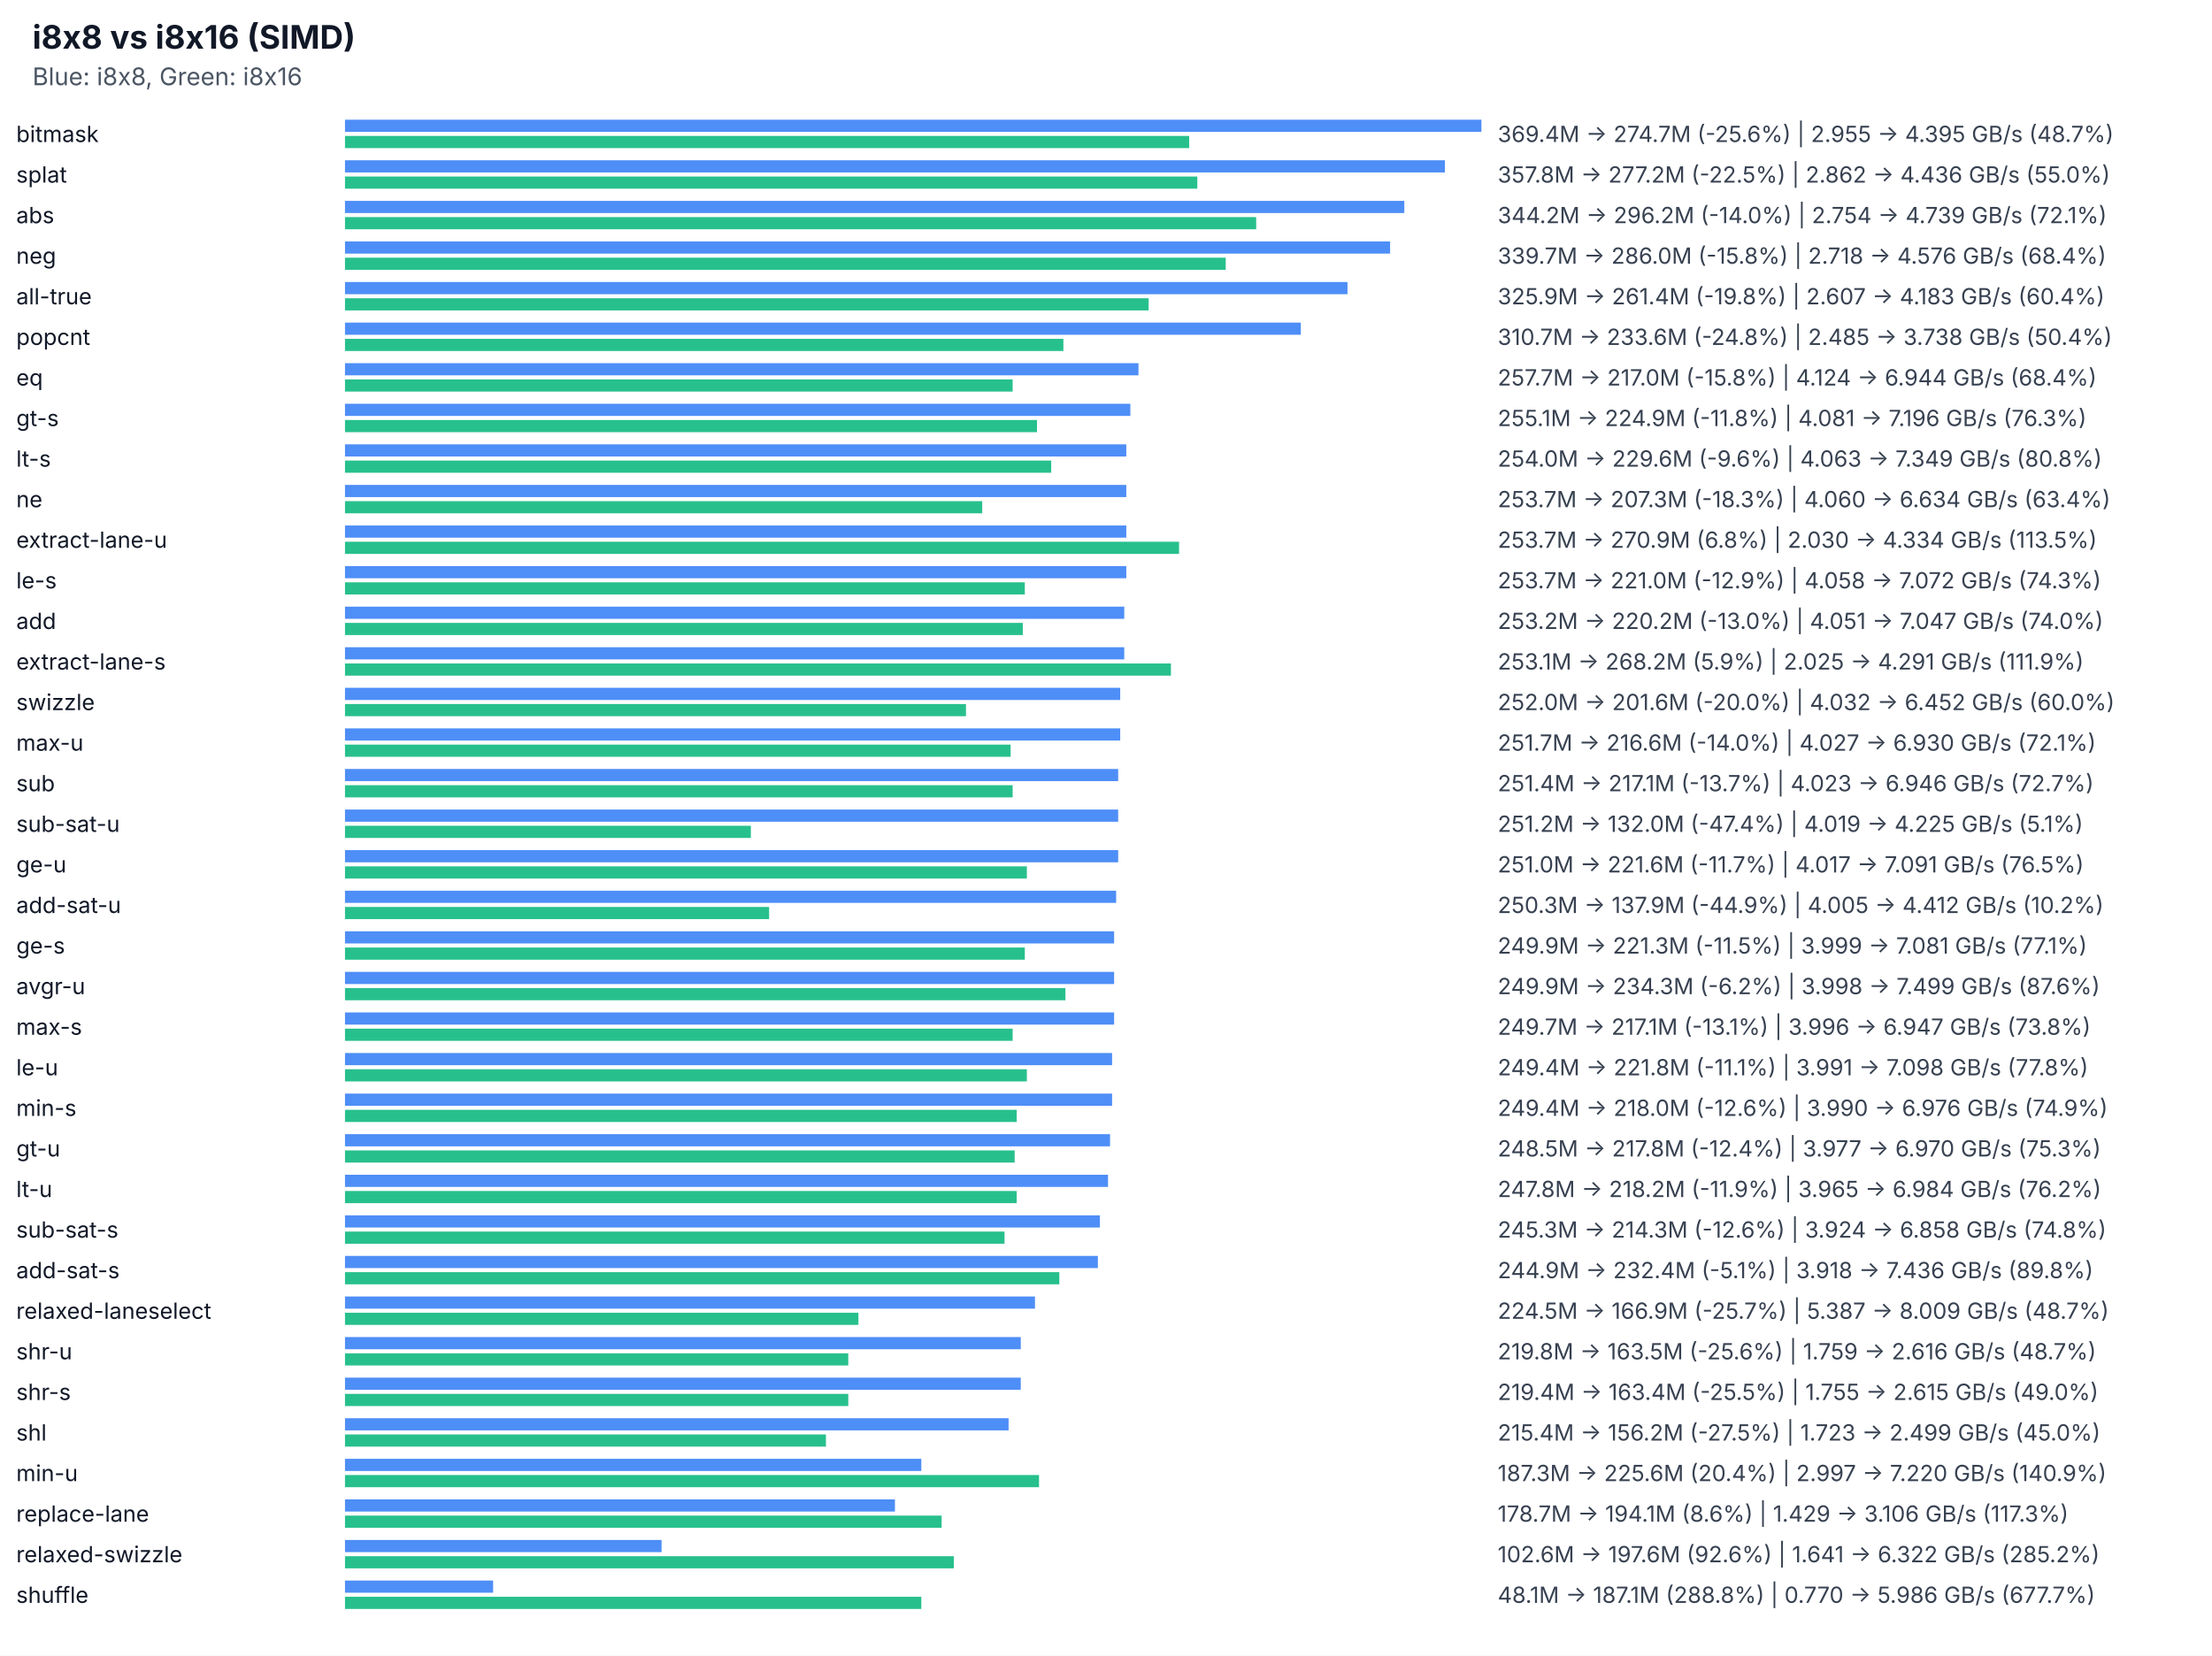
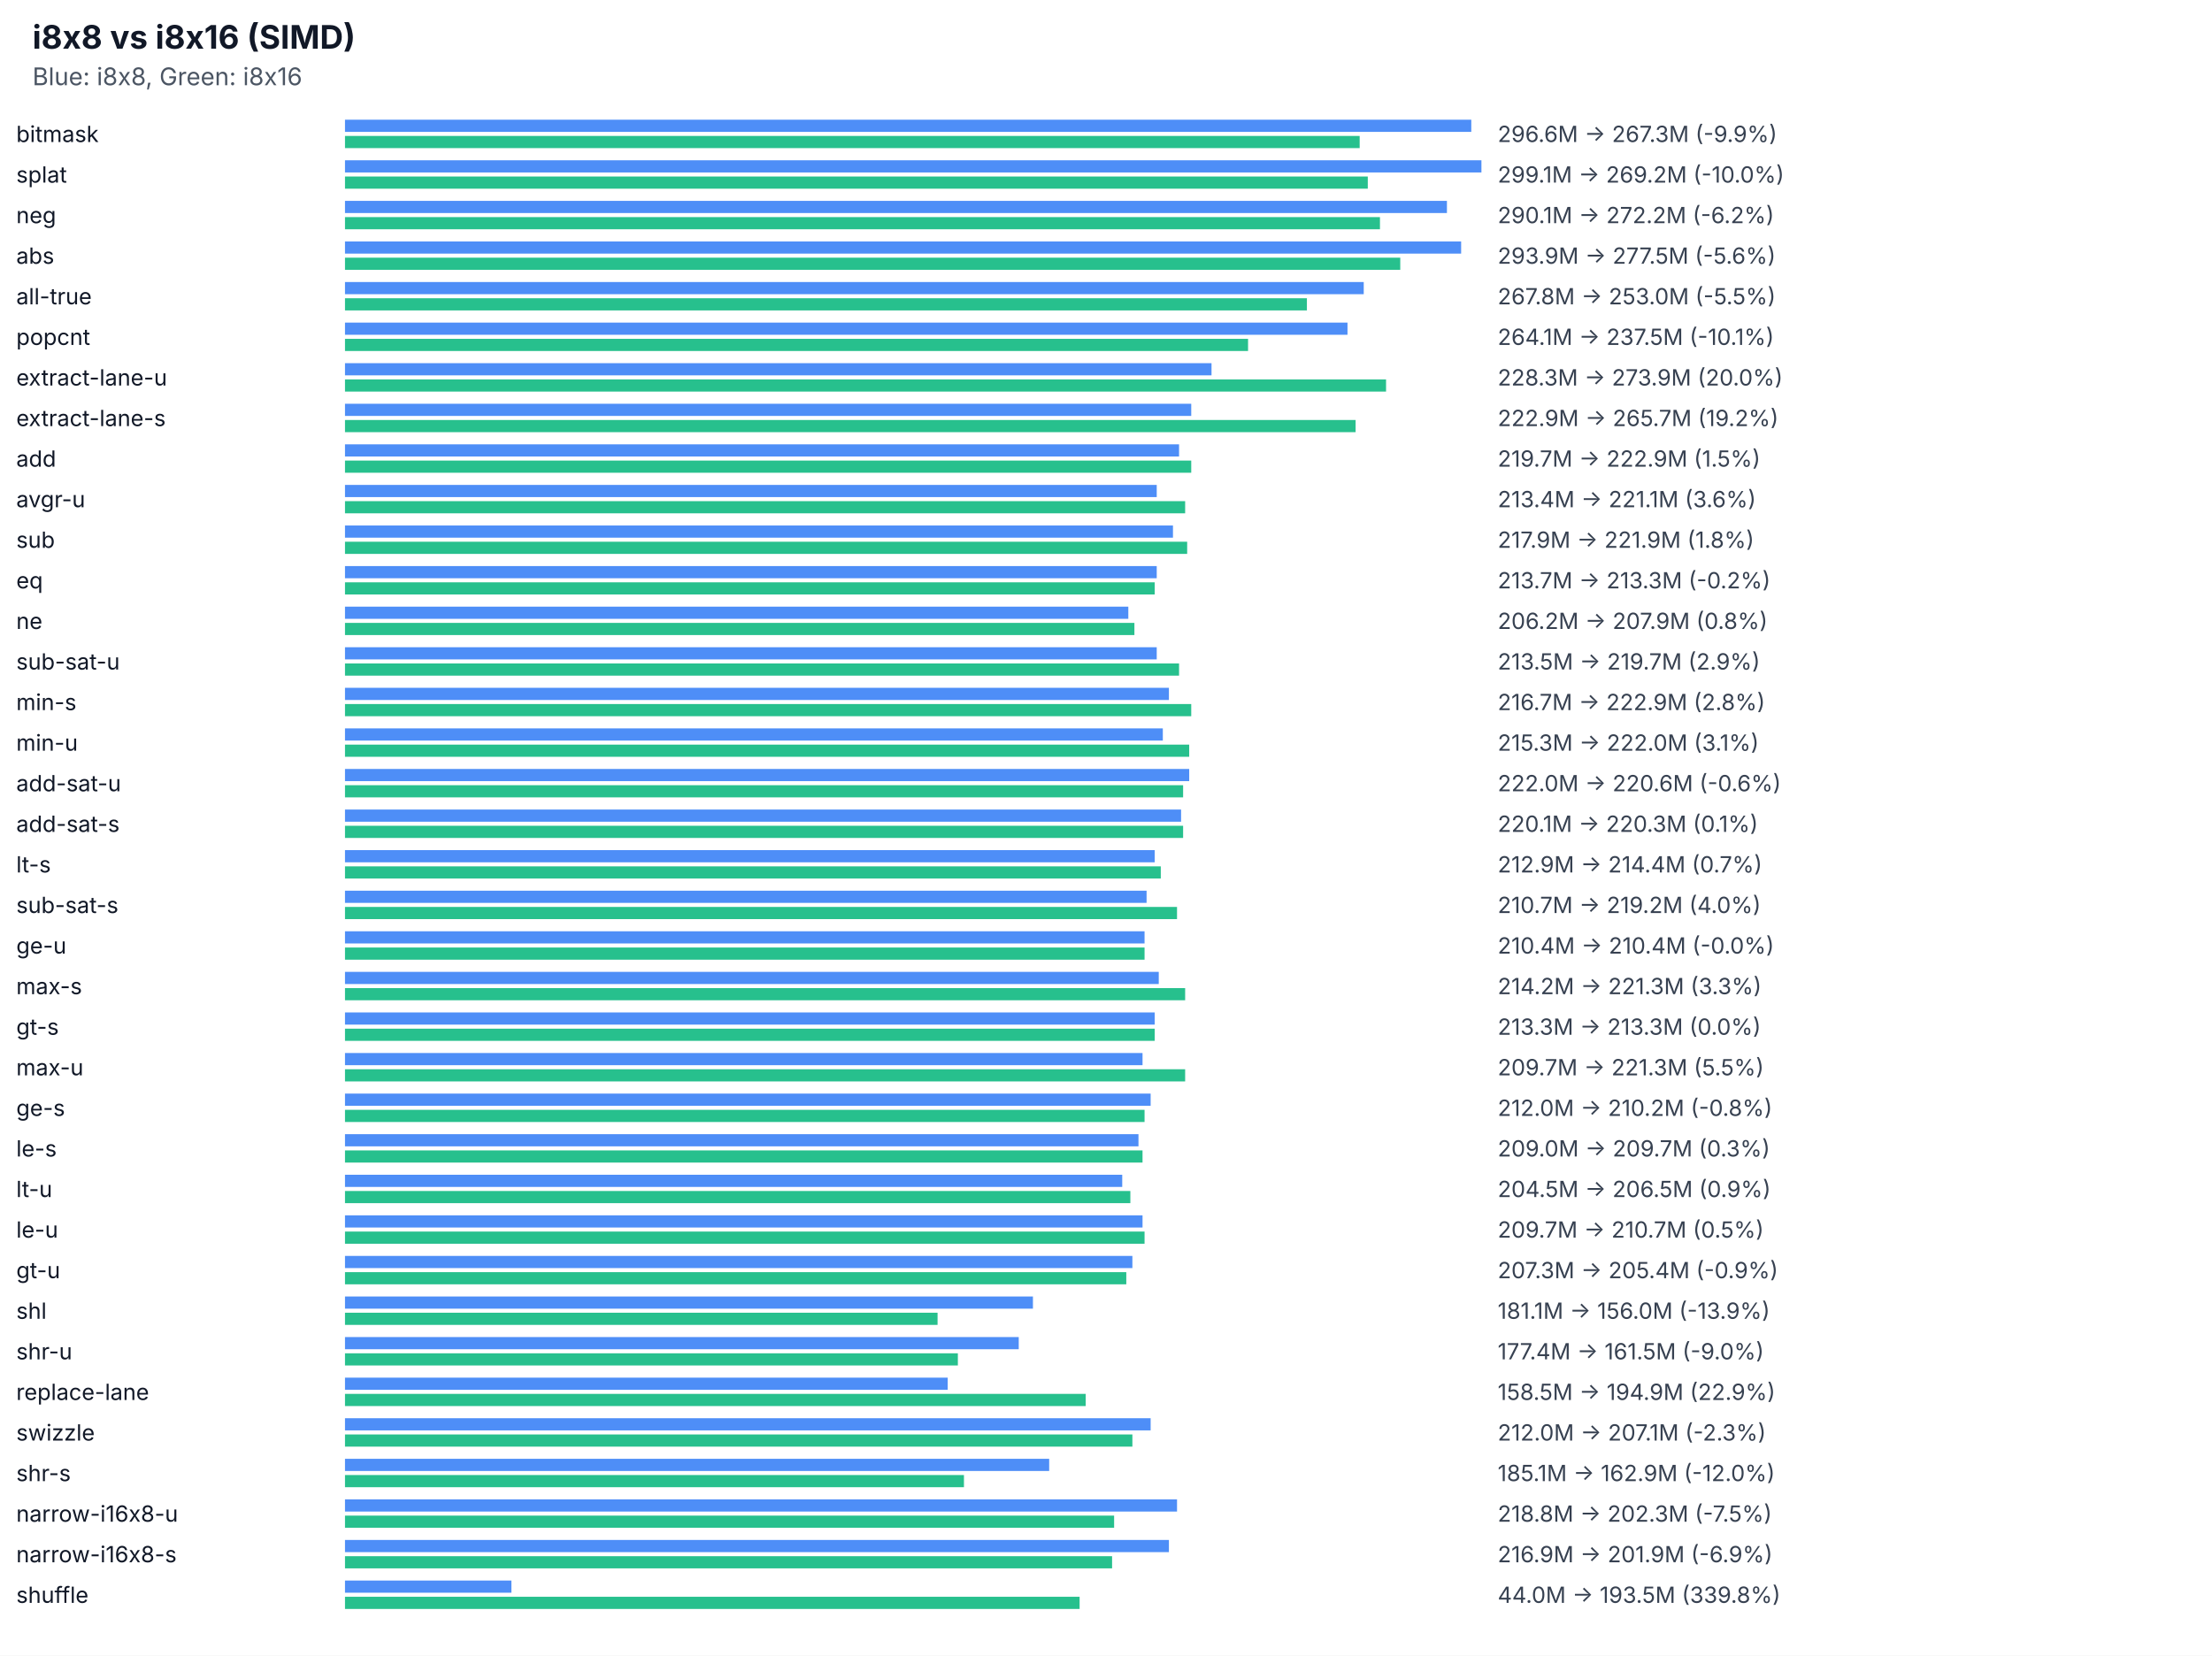
<svg xmlns="http://www.w3.org/2000/svg" width="1090" height="816" viewBox="0 0 1090 816">
  <rect x="0" y="0" width="1090" height="816" fill="#ffffff" />
  <text x="16" y="24" font-family="Inter, Arial, sans-serif" font-size="16" font-weight="700" fill="#111827">i8x8 vs i8x16 (SIMD)</text>
  <text x="16" y="42" font-family="Inter, Arial, sans-serif" font-size="12" fill="#4b5563">Blue: i8x8, Green: i8x16</text>
  <text x="8" y="70" font-family="Inter, Arial, sans-serif" font-size="11" fill="#111827">bitmask</text>
-   <rect x="170" y="59" width="560" height="6" fill="#3b82f6" opacity="0.9" />
-   <rect x="170" y="67" width="416" height="6" fill="#10b981" opacity="0.9" />
-   <text x="738" y="70" font-family="Inter, Arial, sans-serif" font-size="11" fill="#374151">369.4M -&gt; 274.7M (-25.6%) | 2.955 -&gt; 4.395 GB/s (48.7%)</text>
+   <rect x="170" y="59" width="555" height="6" fill="#3b82f6" opacity="0.9" />
+   <rect x="170" y="67" width="500" height="6" fill="#10b981" opacity="0.9" />
+   <text x="738" y="70" font-family="Inter, Arial, sans-serif" font-size="11" fill="#374151">296.6M -&gt; 267.3M (-9.9%)</text>
  <text x="8" y="90" font-family="Inter, Arial, sans-serif" font-size="11" fill="#111827">splat</text>
-   <rect x="170" y="79" width="542" height="6" fill="#3b82f6" opacity="0.9" />
-   <rect x="170" y="87" width="420" height="6" fill="#10b981" opacity="0.9" />
-   <text x="738" y="90" font-family="Inter, Arial, sans-serif" font-size="11" fill="#374151">357.8M -&gt; 277.2M (-22.5%) | 2.862 -&gt; 4.436 GB/s (55.0%)</text>
-   <text x="8" y="110" font-family="Inter, Arial, sans-serif" font-size="11" fill="#111827">abs</text>
-   <rect x="170" y="99" width="522" height="6" fill="#3b82f6" opacity="0.9" />
-   <rect x="170" y="107" width="449" height="6" fill="#10b981" opacity="0.9" />
-   <text x="738" y="110" font-family="Inter, Arial, sans-serif" font-size="11" fill="#374151">344.2M -&gt; 296.2M (-14.0%) | 2.754 -&gt; 4.739 GB/s (72.1%)</text>
-   <text x="8" y="130" font-family="Inter, Arial, sans-serif" font-size="11" fill="#111827">neg</text>
-   <rect x="170" y="119" width="515" height="6" fill="#3b82f6" opacity="0.9" />
-   <rect x="170" y="127" width="434" height="6" fill="#10b981" opacity="0.9" />
-   <text x="738" y="130" font-family="Inter, Arial, sans-serif" font-size="11" fill="#374151">339.7M -&gt; 286.0M (-15.8%) | 2.718 -&gt; 4.576 GB/s (68.4%)</text>
+   <rect x="170" y="79" width="560" height="6" fill="#3b82f6" opacity="0.9" />
+   <rect x="170" y="87" width="504" height="6" fill="#10b981" opacity="0.9" />
+   <text x="738" y="90" font-family="Inter, Arial, sans-serif" font-size="11" fill="#374151">299.1M -&gt; 269.2M (-10.0%)</text>
+   <text x="8" y="110" font-family="Inter, Arial, sans-serif" font-size="11" fill="#111827">neg</text>
+   <rect x="170" y="99" width="543" height="6" fill="#3b82f6" opacity="0.9" />
+   <rect x="170" y="107" width="510" height="6" fill="#10b981" opacity="0.9" />
+   <text x="738" y="110" font-family="Inter, Arial, sans-serif" font-size="11" fill="#374151">290.1M -&gt; 272.2M (-6.2%)</text>
+   <text x="8" y="130" font-family="Inter, Arial, sans-serif" font-size="11" fill="#111827">abs</text>
+   <rect x="170" y="119" width="550" height="6" fill="#3b82f6" opacity="0.9" />
+   <rect x="170" y="127" width="520" height="6" fill="#10b981" opacity="0.9" />
+   <text x="738" y="130" font-family="Inter, Arial, sans-serif" font-size="11" fill="#374151">293.9M -&gt; 277.5M (-5.6%)</text>
  <text x="8" y="150" font-family="Inter, Arial, sans-serif" font-size="11" fill="#111827">all-true</text>
-   <rect x="170" y="139" width="494" height="6" fill="#3b82f6" opacity="0.9" />
-   <rect x="170" y="147" width="396" height="6" fill="#10b981" opacity="0.9" />
-   <text x="738" y="150" font-family="Inter, Arial, sans-serif" font-size="11" fill="#374151">325.9M -&gt; 261.4M (-19.8%) | 2.607 -&gt; 4.183 GB/s (60.4%)</text>
+   <rect x="170" y="139" width="502" height="6" fill="#3b82f6" opacity="0.9" />
+   <rect x="170" y="147" width="474" height="6" fill="#10b981" opacity="0.9" />
+   <text x="738" y="150" font-family="Inter, Arial, sans-serif" font-size="11" fill="#374151">267.8M -&gt; 253.0M (-5.5%)</text>
  <text x="8" y="170" font-family="Inter, Arial, sans-serif" font-size="11" fill="#111827">popcnt</text>
-   <rect x="170" y="159" width="471" height="6" fill="#3b82f6" opacity="0.9" />
-   <rect x="170" y="167" width="354" height="6" fill="#10b981" opacity="0.9" />
-   <text x="738" y="170" font-family="Inter, Arial, sans-serif" font-size="11" fill="#374151">310.7M -&gt; 233.6M (-24.8%) | 2.485 -&gt; 3.738 GB/s (50.4%)</text>
-   <text x="8" y="190" font-family="Inter, Arial, sans-serif" font-size="11" fill="#111827">eq</text>
-   <rect x="170" y="179" width="391" height="6" fill="#3b82f6" opacity="0.9" />
-   <rect x="170" y="187" width="329" height="6" fill="#10b981" opacity="0.9" />
-   <text x="738" y="190" font-family="Inter, Arial, sans-serif" font-size="11" fill="#374151">257.7M -&gt; 217.0M (-15.8%) | 4.124 -&gt; 6.944 GB/s (68.4%)</text>
-   <text x="8" y="210" font-family="Inter, Arial, sans-serif" font-size="11" fill="#111827">gt-s</text>
-   <rect x="170" y="199" width="387" height="6" fill="#3b82f6" opacity="0.9" />
-   <rect x="170" y="207" width="341" height="6" fill="#10b981" opacity="0.9" />
-   <text x="738" y="210" font-family="Inter, Arial, sans-serif" font-size="11" fill="#374151">255.1M -&gt; 224.9M (-11.8%) | 4.081 -&gt; 7.196 GB/s (76.3%)</text>
-   <text x="8" y="230" font-family="Inter, Arial, sans-serif" font-size="11" fill="#111827">lt-s</text>
-   <rect x="170" y="219" width="385" height="6" fill="#3b82f6" opacity="0.9" />
-   <rect x="170" y="227" width="348" height="6" fill="#10b981" opacity="0.9" />
-   <text x="738" y="230" font-family="Inter, Arial, sans-serif" font-size="11" fill="#374151">254.0M -&gt; 229.6M (-9.6%) | 4.063 -&gt; 7.349 GB/s (80.8%)</text>
-   <text x="8" y="250" font-family="Inter, Arial, sans-serif" font-size="11" fill="#111827">ne</text>
-   <rect x="170" y="239" width="385" height="6" fill="#3b82f6" opacity="0.9" />
-   <rect x="170" y="247" width="314" height="6" fill="#10b981" opacity="0.9" />
-   <text x="738" y="250" font-family="Inter, Arial, sans-serif" font-size="11" fill="#374151">253.7M -&gt; 207.3M (-18.3%) | 4.060 -&gt; 6.634 GB/s (63.4%)</text>
-   <text x="8" y="270" font-family="Inter, Arial, sans-serif" font-size="11" fill="#111827">extract-lane-u</text>
-   <rect x="170" y="259" width="385" height="6" fill="#3b82f6" opacity="0.9" />
-   <rect x="170" y="267" width="411" height="6" fill="#10b981" opacity="0.9" />
-   <text x="738" y="270" font-family="Inter, Arial, sans-serif" font-size="11" fill="#374151">253.7M -&gt; 270.9M (6.8%) | 2.030 -&gt; 4.334 GB/s (113.5%)</text>
-   <text x="8" y="290" font-family="Inter, Arial, sans-serif" font-size="11" fill="#111827">le-s</text>
-   <rect x="170" y="279" width="385" height="6" fill="#3b82f6" opacity="0.9" />
-   <rect x="170" y="287" width="335" height="6" fill="#10b981" opacity="0.9" />
-   <text x="738" y="290" font-family="Inter, Arial, sans-serif" font-size="11" fill="#374151">253.7M -&gt; 221.0M (-12.9%) | 4.058 -&gt; 7.072 GB/s (74.3%)</text>
-   <text x="8" y="310" font-family="Inter, Arial, sans-serif" font-size="11" fill="#111827">add</text>
-   <rect x="170" y="299" width="384" height="6" fill="#3b82f6" opacity="0.9" />
-   <rect x="170" y="307" width="334" height="6" fill="#10b981" opacity="0.9" />
-   <text x="738" y="310" font-family="Inter, Arial, sans-serif" font-size="11" fill="#374151">253.2M -&gt; 220.2M (-13.0%) | 4.051 -&gt; 7.047 GB/s (74.0%)</text>
-   <text x="8" y="330" font-family="Inter, Arial, sans-serif" font-size="11" fill="#111827">extract-lane-s</text>
-   <rect x="170" y="319" width="384" height="6" fill="#3b82f6" opacity="0.9" />
-   <rect x="170" y="327" width="407" height="6" fill="#10b981" opacity="0.9" />
-   <text x="738" y="330" font-family="Inter, Arial, sans-serif" font-size="11" fill="#374151">253.1M -&gt; 268.2M (5.9%) | 2.025 -&gt; 4.291 GB/s (111.9%)</text>
-   <text x="8" y="350" font-family="Inter, Arial, sans-serif" font-size="11" fill="#111827">swizzle</text>
-   <rect x="170" y="339" width="382" height="6" fill="#3b82f6" opacity="0.9" />
-   <rect x="170" y="347" width="306" height="6" fill="#10b981" opacity="0.9" />
-   <text x="738" y="350" font-family="Inter, Arial, sans-serif" font-size="11" fill="#374151">252.0M -&gt; 201.6M (-20.0%) | 4.032 -&gt; 6.452 GB/s (60.0%)</text>
-   <text x="8" y="370" font-family="Inter, Arial, sans-serif" font-size="11" fill="#111827">max-u</text>
-   <rect x="170" y="359" width="382" height="6" fill="#3b82f6" opacity="0.9" />
-   <rect x="170" y="367" width="328" height="6" fill="#10b981" opacity="0.9" />
-   <text x="738" y="370" font-family="Inter, Arial, sans-serif" font-size="11" fill="#374151">251.7M -&gt; 216.6M (-14.0%) | 4.027 -&gt; 6.930 GB/s (72.1%)</text>
-   <text x="8" y="390" font-family="Inter, Arial, sans-serif" font-size="11" fill="#111827">sub</text>
-   <rect x="170" y="379" width="381" height="6" fill="#3b82f6" opacity="0.9" />
-   <rect x="170" y="387" width="329" height="6" fill="#10b981" opacity="0.9" />
-   <text x="738" y="390" font-family="Inter, Arial, sans-serif" font-size="11" fill="#374151">251.4M -&gt; 217.1M (-13.7%) | 4.023 -&gt; 6.946 GB/s (72.7%)</text>
-   <text x="8" y="410" font-family="Inter, Arial, sans-serif" font-size="11" fill="#111827">sub-sat-u</text>
-   <rect x="170" y="399" width="381" height="6" fill="#3b82f6" opacity="0.9" />
-   <rect x="170" y="407" width="200" height="6" fill="#10b981" opacity="0.9" />
-   <text x="738" y="410" font-family="Inter, Arial, sans-serif" font-size="11" fill="#374151">251.2M -&gt; 132.0M (-47.4%) | 4.019 -&gt; 4.225 GB/s (5.1%)</text>
-   <text x="8" y="430" font-family="Inter, Arial, sans-serif" font-size="11" fill="#111827">ge-u</text>
-   <rect x="170" y="419" width="381" height="6" fill="#3b82f6" opacity="0.9" />
-   <rect x="170" y="427" width="336" height="6" fill="#10b981" opacity="0.9" />
-   <text x="738" y="430" font-family="Inter, Arial, sans-serif" font-size="11" fill="#374151">251.0M -&gt; 221.6M (-11.7%) | 4.017 -&gt; 7.091 GB/s (76.5%)</text>
-   <text x="8" y="450" font-family="Inter, Arial, sans-serif" font-size="11" fill="#111827">add-sat-u</text>
-   <rect x="170" y="439" width="380" height="6" fill="#3b82f6" opacity="0.9" />
-   <rect x="170" y="447" width="209" height="6" fill="#10b981" opacity="0.9" />
-   <text x="738" y="450" font-family="Inter, Arial, sans-serif" font-size="11" fill="#374151">250.3M -&gt; 137.9M (-44.9%) | 4.005 -&gt; 4.412 GB/s (10.2%)</text>
-   <text x="8" y="470" font-family="Inter, Arial, sans-serif" font-size="11" fill="#111827">ge-s</text>
-   <rect x="170" y="459" width="379" height="6" fill="#3b82f6" opacity="0.9" />
-   <rect x="170" y="467" width="335" height="6" fill="#10b981" opacity="0.9" />
-   <text x="738" y="470" font-family="Inter, Arial, sans-serif" font-size="11" fill="#374151">249.9M -&gt; 221.3M (-11.5%) | 3.999 -&gt; 7.081 GB/s (77.1%)</text>
-   <text x="8" y="490" font-family="Inter, Arial, sans-serif" font-size="11" fill="#111827">avgr-u</text>
-   <rect x="170" y="479" width="379" height="6" fill="#3b82f6" opacity="0.9" />
-   <rect x="170" y="487" width="355" height="6" fill="#10b981" opacity="0.9" />
-   <text x="738" y="490" font-family="Inter, Arial, sans-serif" font-size="11" fill="#374151">249.9M -&gt; 234.3M (-6.2%) | 3.998 -&gt; 7.499 GB/s (87.6%)</text>
-   <text x="8" y="510" font-family="Inter, Arial, sans-serif" font-size="11" fill="#111827">max-s</text>
-   <rect x="170" y="499" width="379" height="6" fill="#3b82f6" opacity="0.9" />
-   <rect x="170" y="507" width="329" height="6" fill="#10b981" opacity="0.9" />
-   <text x="738" y="510" font-family="Inter, Arial, sans-serif" font-size="11" fill="#374151">249.7M -&gt; 217.1M (-13.1%) | 3.996 -&gt; 6.947 GB/s (73.8%)</text>
-   <text x="8" y="530" font-family="Inter, Arial, sans-serif" font-size="11" fill="#111827">le-u</text>
-   <rect x="170" y="519" width="378" height="6" fill="#3b82f6" opacity="0.9" />
-   <rect x="170" y="527" width="336" height="6" fill="#10b981" opacity="0.9" />
-   <text x="738" y="530" font-family="Inter, Arial, sans-serif" font-size="11" fill="#374151">249.4M -&gt; 221.8M (-11.1%) | 3.991 -&gt; 7.098 GB/s (77.8%)</text>
-   <text x="8" y="550" font-family="Inter, Arial, sans-serif" font-size="11" fill="#111827">min-s</text>
-   <rect x="170" y="539" width="378" height="6" fill="#3b82f6" opacity="0.9" />
-   <rect x="170" y="547" width="331" height="6" fill="#10b981" opacity="0.9" />
-   <text x="738" y="550" font-family="Inter, Arial, sans-serif" font-size="11" fill="#374151">249.4M -&gt; 218.0M (-12.6%) | 3.990 -&gt; 6.976 GB/s (74.9%)</text>
-   <text x="8" y="570" font-family="Inter, Arial, sans-serif" font-size="11" fill="#111827">gt-u</text>
-   <rect x="170" y="559" width="377" height="6" fill="#3b82f6" opacity="0.9" />
-   <rect x="170" y="567" width="330" height="6" fill="#10b981" opacity="0.9" />
-   <text x="738" y="570" font-family="Inter, Arial, sans-serif" font-size="11" fill="#374151">248.5M -&gt; 217.8M (-12.4%) | 3.977 -&gt; 6.970 GB/s (75.3%)</text>
+   <rect x="170" y="159" width="494" height="6" fill="#3b82f6" opacity="0.9" />
+   <rect x="170" y="167" width="445" height="6" fill="#10b981" opacity="0.9" />
+   <text x="738" y="170" font-family="Inter, Arial, sans-serif" font-size="11" fill="#374151">264.1M -&gt; 237.5M (-10.1%)</text>
+   <text x="8" y="190" font-family="Inter, Arial, sans-serif" font-size="11" fill="#111827">extract-lane-u</text>
+   <rect x="170" y="179" width="427" height="6" fill="#3b82f6" opacity="0.9" />
+   <rect x="170" y="187" width="513" height="6" fill="#10b981" opacity="0.9" />
+   <text x="738" y="190" font-family="Inter, Arial, sans-serif" font-size="11" fill="#374151">228.3M -&gt; 273.9M (20.0%)</text>
+   <text x="8" y="210" font-family="Inter, Arial, sans-serif" font-size="11" fill="#111827">extract-lane-s</text>
+   <rect x="170" y="199" width="417" height="6" fill="#3b82f6" opacity="0.9" />
+   <rect x="170" y="207" width="498" height="6" fill="#10b981" opacity="0.9" />
+   <text x="738" y="210" font-family="Inter, Arial, sans-serif" font-size="11" fill="#374151">222.9M -&gt; 265.7M (19.2%)</text>
+   <text x="8" y="230" font-family="Inter, Arial, sans-serif" font-size="11" fill="#111827">add</text>
+   <rect x="170" y="219" width="411" height="6" fill="#3b82f6" opacity="0.9" />
+   <rect x="170" y="227" width="417" height="6" fill="#10b981" opacity="0.9" />
+   <text x="738" y="230" font-family="Inter, Arial, sans-serif" font-size="11" fill="#374151">219.7M -&gt; 222.9M (1.5%)</text>
+   <text x="8" y="250" font-family="Inter, Arial, sans-serif" font-size="11" fill="#111827">avgr-u</text>
+   <rect x="170" y="239" width="400" height="6" fill="#3b82f6" opacity="0.9" />
+   <rect x="170" y="247" width="414" height="6" fill="#10b981" opacity="0.9" />
+   <text x="738" y="250" font-family="Inter, Arial, sans-serif" font-size="11" fill="#374151">213.4M -&gt; 221.1M (3.6%)</text>
+   <text x="8" y="270" font-family="Inter, Arial, sans-serif" font-size="11" fill="#111827">sub</text>
+   <rect x="170" y="259" width="408" height="6" fill="#3b82f6" opacity="0.9" />
+   <rect x="170" y="267" width="415" height="6" fill="#10b981" opacity="0.9" />
+   <text x="738" y="270" font-family="Inter, Arial, sans-serif" font-size="11" fill="#374151">217.9M -&gt; 221.9M (1.8%)</text>
+   <text x="8" y="290" font-family="Inter, Arial, sans-serif" font-size="11" fill="#111827">eq</text>
+   <rect x="170" y="279" width="400" height="6" fill="#3b82f6" opacity="0.9" />
+   <rect x="170" y="287" width="399" height="6" fill="#10b981" opacity="0.9" />
+   <text x="738" y="290" font-family="Inter, Arial, sans-serif" font-size="11" fill="#374151">213.7M -&gt; 213.3M (-0.2%)</text>
+   <text x="8" y="310" font-family="Inter, Arial, sans-serif" font-size="11" fill="#111827">ne</text>
+   <rect x="170" y="299" width="386" height="6" fill="#3b82f6" opacity="0.9" />
+   <rect x="170" y="307" width="389" height="6" fill="#10b981" opacity="0.9" />
+   <text x="738" y="310" font-family="Inter, Arial, sans-serif" font-size="11" fill="#374151">206.2M -&gt; 207.9M (0.8%)</text>
+   <text x="8" y="330" font-family="Inter, Arial, sans-serif" font-size="11" fill="#111827">sub-sat-u</text>
+   <rect x="170" y="319" width="400" height="6" fill="#3b82f6" opacity="0.9" />
+   <rect x="170" y="327" width="411" height="6" fill="#10b981" opacity="0.9" />
+   <text x="738" y="330" font-family="Inter, Arial, sans-serif" font-size="11" fill="#374151">213.5M -&gt; 219.7M (2.9%)</text>
+   <text x="8" y="350" font-family="Inter, Arial, sans-serif" font-size="11" fill="#111827">min-s</text>
+   <rect x="170" y="339" width="406" height="6" fill="#3b82f6" opacity="0.9" />
+   <rect x="170" y="347" width="417" height="6" fill="#10b981" opacity="0.9" />
+   <text x="738" y="350" font-family="Inter, Arial, sans-serif" font-size="11" fill="#374151">216.7M -&gt; 222.9M (2.8%)</text>
+   <text x="8" y="370" font-family="Inter, Arial, sans-serif" font-size="11" fill="#111827">min-u</text>
+   <rect x="170" y="359" width="403" height="6" fill="#3b82f6" opacity="0.9" />
+   <rect x="170" y="367" width="416" height="6" fill="#10b981" opacity="0.9" />
+   <text x="738" y="370" font-family="Inter, Arial, sans-serif" font-size="11" fill="#374151">215.3M -&gt; 222.0M (3.1%)</text>
+   <text x="8" y="390" font-family="Inter, Arial, sans-serif" font-size="11" fill="#111827">add-sat-u</text>
+   <rect x="170" y="379" width="416" height="6" fill="#3b82f6" opacity="0.9" />
+   <rect x="170" y="387" width="413" height="6" fill="#10b981" opacity="0.9" />
+   <text x="738" y="390" font-family="Inter, Arial, sans-serif" font-size="11" fill="#374151">222.0M -&gt; 220.6M (-0.6%)</text>
+   <text x="8" y="410" font-family="Inter, Arial, sans-serif" font-size="11" fill="#111827">add-sat-s</text>
+   <rect x="170" y="399" width="412" height="6" fill="#3b82f6" opacity="0.9" />
+   <rect x="170" y="407" width="413" height="6" fill="#10b981" opacity="0.9" />
+   <text x="738" y="410" font-family="Inter, Arial, sans-serif" font-size="11" fill="#374151">220.1M -&gt; 220.3M (0.1%)</text>
+   <text x="8" y="430" font-family="Inter, Arial, sans-serif" font-size="11" fill="#111827">lt-s</text>
+   <rect x="170" y="419" width="399" height="6" fill="#3b82f6" opacity="0.9" />
+   <rect x="170" y="427" width="402" height="6" fill="#10b981" opacity="0.9" />
+   <text x="738" y="430" font-family="Inter, Arial, sans-serif" font-size="11" fill="#374151">212.9M -&gt; 214.4M (0.7%)</text>
+   <text x="8" y="450" font-family="Inter, Arial, sans-serif" font-size="11" fill="#111827">sub-sat-s</text>
+   <rect x="170" y="439" width="395" height="6" fill="#3b82f6" opacity="0.9" />
+   <rect x="170" y="447" width="410" height="6" fill="#10b981" opacity="0.9" />
+   <text x="738" y="450" font-family="Inter, Arial, sans-serif" font-size="11" fill="#374151">210.7M -&gt; 219.2M (4.0%)</text>
+   <text x="8" y="470" font-family="Inter, Arial, sans-serif" font-size="11" fill="#111827">ge-u</text>
+   <rect x="170" y="459" width="394" height="6" fill="#3b82f6" opacity="0.9" />
+   <rect x="170" y="467" width="394" height="6" fill="#10b981" opacity="0.9" />
+   <text x="738" y="470" font-family="Inter, Arial, sans-serif" font-size="11" fill="#374151">210.4M -&gt; 210.4M (-0.0%)</text>
+   <text x="8" y="490" font-family="Inter, Arial, sans-serif" font-size="11" fill="#111827">max-s</text>
+   <rect x="170" y="479" width="401" height="6" fill="#3b82f6" opacity="0.9" />
+   <rect x="170" y="487" width="414" height="6" fill="#10b981" opacity="0.9" />
+   <text x="738" y="490" font-family="Inter, Arial, sans-serif" font-size="11" fill="#374151">214.2M -&gt; 221.3M (3.3%)</text>
+   <text x="8" y="510" font-family="Inter, Arial, sans-serif" font-size="11" fill="#111827">gt-s</text>
+   <rect x="170" y="499" width="399" height="6" fill="#3b82f6" opacity="0.9" />
+   <rect x="170" y="507" width="399" height="6" fill="#10b981" opacity="0.9" />
+   <text x="738" y="510" font-family="Inter, Arial, sans-serif" font-size="11" fill="#374151">213.3M -&gt; 213.3M (0.0%)</text>
+   <text x="8" y="530" font-family="Inter, Arial, sans-serif" font-size="11" fill="#111827">max-u</text>
+   <rect x="170" y="519" width="393" height="6" fill="#3b82f6" opacity="0.9" />
+   <rect x="170" y="527" width="414" height="6" fill="#10b981" opacity="0.9" />
+   <text x="738" y="530" font-family="Inter, Arial, sans-serif" font-size="11" fill="#374151">209.7M -&gt; 221.3M (5.5%)</text>
+   <text x="8" y="550" font-family="Inter, Arial, sans-serif" font-size="11" fill="#111827">ge-s</text>
+   <rect x="170" y="539" width="397" height="6" fill="#3b82f6" opacity="0.9" />
+   <rect x="170" y="547" width="394" height="6" fill="#10b981" opacity="0.9" />
+   <text x="738" y="550" font-family="Inter, Arial, sans-serif" font-size="11" fill="#374151">212.0M -&gt; 210.2M (-0.8%)</text>
+   <text x="8" y="570" font-family="Inter, Arial, sans-serif" font-size="11" fill="#111827">le-s</text>
+   <rect x="170" y="559" width="391" height="6" fill="#3b82f6" opacity="0.9" />
+   <rect x="170" y="567" width="393" height="6" fill="#10b981" opacity="0.9" />
+   <text x="738" y="570" font-family="Inter, Arial, sans-serif" font-size="11" fill="#374151">209.0M -&gt; 209.7M (0.3%)</text>
  <text x="8" y="590" font-family="Inter, Arial, sans-serif" font-size="11" fill="#111827">lt-u</text>
-   <rect x="170" y="579" width="376" height="6" fill="#3b82f6" opacity="0.9" />
-   <rect x="170" y="587" width="331" height="6" fill="#10b981" opacity="0.9" />
-   <text x="738" y="590" font-family="Inter, Arial, sans-serif" font-size="11" fill="#374151">247.8M -&gt; 218.2M (-11.9%) | 3.965 -&gt; 6.984 GB/s (76.2%)</text>
-   <text x="8" y="610" font-family="Inter, Arial, sans-serif" font-size="11" fill="#111827">sub-sat-s</text>
-   <rect x="170" y="599" width="372" height="6" fill="#3b82f6" opacity="0.9" />
-   <rect x="170" y="607" width="325" height="6" fill="#10b981" opacity="0.9" />
-   <text x="738" y="610" font-family="Inter, Arial, sans-serif" font-size="11" fill="#374151">245.3M -&gt; 214.3M (-12.6%) | 3.924 -&gt; 6.858 GB/s (74.8%)</text>
-   <text x="8" y="630" font-family="Inter, Arial, sans-serif" font-size="11" fill="#111827">add-sat-s</text>
-   <rect x="170" y="619" width="371" height="6" fill="#3b82f6" opacity="0.9" />
-   <rect x="170" y="627" width="352" height="6" fill="#10b981" opacity="0.9" />
-   <text x="738" y="630" font-family="Inter, Arial, sans-serif" font-size="11" fill="#374151">244.9M -&gt; 232.4M (-5.1%) | 3.918 -&gt; 7.436 GB/s (89.8%)</text>
-   <text x="8" y="650" font-family="Inter, Arial, sans-serif" font-size="11" fill="#111827">relaxed-laneselect</text>
-   <rect x="170" y="639" width="340" height="6" fill="#3b82f6" opacity="0.9" />
-   <rect x="170" y="647" width="253" height="6" fill="#10b981" opacity="0.9" />
-   <text x="738" y="650" font-family="Inter, Arial, sans-serif" font-size="11" fill="#374151">224.5M -&gt; 166.9M (-25.7%) | 5.387 -&gt; 8.009 GB/s (48.7%)</text>
+   <rect x="170" y="579" width="383" height="6" fill="#3b82f6" opacity="0.9" />
+   <rect x="170" y="587" width="387" height="6" fill="#10b981" opacity="0.9" />
+   <text x="738" y="590" font-family="Inter, Arial, sans-serif" font-size="11" fill="#374151">204.5M -&gt; 206.5M (0.9%)</text>
+   <text x="8" y="610" font-family="Inter, Arial, sans-serif" font-size="11" fill="#111827">le-u</text>
+   <rect x="170" y="599" width="393" height="6" fill="#3b82f6" opacity="0.9" />
+   <rect x="170" y="607" width="394" height="6" fill="#10b981" opacity="0.9" />
+   <text x="738" y="610" font-family="Inter, Arial, sans-serif" font-size="11" fill="#374151">209.7M -&gt; 210.7M (0.5%)</text>
+   <text x="8" y="630" font-family="Inter, Arial, sans-serif" font-size="11" fill="#111827">gt-u</text>
+   <rect x="170" y="619" width="388" height="6" fill="#3b82f6" opacity="0.9" />
+   <rect x="170" y="627" width="385" height="6" fill="#10b981" opacity="0.9" />
+   <text x="738" y="630" font-family="Inter, Arial, sans-serif" font-size="11" fill="#374151">207.3M -&gt; 205.4M (-0.9%)</text>
+   <text x="8" y="650" font-family="Inter, Arial, sans-serif" font-size="11" fill="#111827">shl</text>
+   <rect x="170" y="639" width="339" height="6" fill="#3b82f6" opacity="0.9" />
+   <rect x="170" y="647" width="292" height="6" fill="#10b981" opacity="0.9" />
+   <text x="738" y="650" font-family="Inter, Arial, sans-serif" font-size="11" fill="#374151">181.1M -&gt; 156.0M (-13.9%)</text>
  <text x="8" y="670" font-family="Inter, Arial, sans-serif" font-size="11" fill="#111827">shr-u</text>
-   <rect x="170" y="659" width="333" height="6" fill="#3b82f6" opacity="0.9" />
-   <rect x="170" y="667" width="248" height="6" fill="#10b981" opacity="0.9" />
-   <text x="738" y="670" font-family="Inter, Arial, sans-serif" font-size="11" fill="#374151">219.8M -&gt; 163.5M (-25.6%) | 1.759 -&gt; 2.616 GB/s (48.7%)</text>
-   <text x="8" y="690" font-family="Inter, Arial, sans-serif" font-size="11" fill="#111827">shr-s</text>
-   <rect x="170" y="679" width="333" height="6" fill="#3b82f6" opacity="0.9" />
-   <rect x="170" y="687" width="248" height="6" fill="#10b981" opacity="0.9" />
-   <text x="738" y="690" font-family="Inter, Arial, sans-serif" font-size="11" fill="#374151">219.4M -&gt; 163.4M (-25.5%) | 1.755 -&gt; 2.615 GB/s (49.0%)</text>
-   <text x="8" y="710" font-family="Inter, Arial, sans-serif" font-size="11" fill="#111827">shl</text>
-   <rect x="170" y="699" width="327" height="6" fill="#3b82f6" opacity="0.9" />
-   <rect x="170" y="707" width="237" height="6" fill="#10b981" opacity="0.9" />
-   <text x="738" y="710" font-family="Inter, Arial, sans-serif" font-size="11" fill="#374151">215.4M -&gt; 156.2M (-27.5%) | 1.723 -&gt; 2.499 GB/s (45.0%)</text>
-   <text x="8" y="730" font-family="Inter, Arial, sans-serif" font-size="11" fill="#111827">min-u</text>
-   <rect x="170" y="719" width="284" height="6" fill="#3b82f6" opacity="0.9" />
-   <rect x="170" y="727" width="342" height="6" fill="#10b981" opacity="0.9" />
-   <text x="738" y="730" font-family="Inter, Arial, sans-serif" font-size="11" fill="#374151">187.3M -&gt; 225.6M (20.4%) | 2.997 -&gt; 7.220 GB/s (140.9%)</text>
-   <text x="8" y="750" font-family="Inter, Arial, sans-serif" font-size="11" fill="#111827">replace-lane</text>
-   <rect x="170" y="739" width="271" height="6" fill="#3b82f6" opacity="0.9" />
-   <rect x="170" y="747" width="294" height="6" fill="#10b981" opacity="0.9" />
-   <text x="738" y="750" font-family="Inter, Arial, sans-serif" font-size="11" fill="#374151">178.7M -&gt; 194.1M (8.6%) | 1.429 -&gt; 3.106 GB/s (117.3%)</text>
-   <text x="8" y="770" font-family="Inter, Arial, sans-serif" font-size="11" fill="#111827">relaxed-swizzle</text>
-   <rect x="170" y="759" width="156" height="6" fill="#3b82f6" opacity="0.9" />
-   <rect x="170" y="767" width="300" height="6" fill="#10b981" opacity="0.9" />
-   <text x="738" y="770" font-family="Inter, Arial, sans-serif" font-size="11" fill="#374151">102.6M -&gt; 197.6M (92.6%) | 1.641 -&gt; 6.322 GB/s (285.2%)</text>
+   <rect x="170" y="659" width="332" height="6" fill="#3b82f6" opacity="0.9" />
+   <rect x="170" y="667" width="302" height="6" fill="#10b981" opacity="0.9" />
+   <text x="738" y="670" font-family="Inter, Arial, sans-serif" font-size="11" fill="#374151">177.4M -&gt; 161.5M (-9.0%)</text>
+   <text x="8" y="690" font-family="Inter, Arial, sans-serif" font-size="11" fill="#111827">replace-lane</text>
+   <rect x="170" y="679" width="297" height="6" fill="#3b82f6" opacity="0.9" />
+   <rect x="170" y="687" width="365" height="6" fill="#10b981" opacity="0.9" />
+   <text x="738" y="690" font-family="Inter, Arial, sans-serif" font-size="11" fill="#374151">158.5M -&gt; 194.9M (22.9%)</text>
+   <text x="8" y="710" font-family="Inter, Arial, sans-serif" font-size="11" fill="#111827">swizzle</text>
+   <rect x="170" y="699" width="397" height="6" fill="#3b82f6" opacity="0.9" />
+   <rect x="170" y="707" width="388" height="6" fill="#10b981" opacity="0.9" />
+   <text x="738" y="710" font-family="Inter, Arial, sans-serif" font-size="11" fill="#374151">212.0M -&gt; 207.1M (-2.3%)</text>
+   <text x="8" y="730" font-family="Inter, Arial, sans-serif" font-size="11" fill="#111827">shr-s</text>
+   <rect x="170" y="719" width="347" height="6" fill="#3b82f6" opacity="0.9" />
+   <rect x="170" y="727" width="305" height="6" fill="#10b981" opacity="0.9" />
+   <text x="738" y="730" font-family="Inter, Arial, sans-serif" font-size="11" fill="#374151">185.1M -&gt; 162.9M (-12.0%)</text>
+   <text x="8" y="750" font-family="Inter, Arial, sans-serif" font-size="11" fill="#111827">narrow-i16x8-u</text>
+   <rect x="170" y="739" width="410" height="6" fill="#3b82f6" opacity="0.9" />
+   <rect x="170" y="747" width="379" height="6" fill="#10b981" opacity="0.9" />
+   <text x="738" y="750" font-family="Inter, Arial, sans-serif" font-size="11" fill="#374151">218.8M -&gt; 202.3M (-7.5%)</text>
+   <text x="8" y="770" font-family="Inter, Arial, sans-serif" font-size="11" fill="#111827">narrow-i16x8-s</text>
+   <rect x="170" y="759" width="406" height="6" fill="#3b82f6" opacity="0.9" />
+   <rect x="170" y="767" width="378" height="6" fill="#10b981" opacity="0.9" />
+   <text x="738" y="770" font-family="Inter, Arial, sans-serif" font-size="11" fill="#374151">216.9M -&gt; 201.9M (-6.9%)</text>
  <text x="8" y="790" font-family="Inter, Arial, sans-serif" font-size="11" fill="#111827">shuffle</text>
-   <rect x="170" y="779" width="73" height="6" fill="#3b82f6" opacity="0.9" />
-   <rect x="170" y="787" width="284" height="6" fill="#10b981" opacity="0.9" />
-   <text x="738" y="790" font-family="Inter, Arial, sans-serif" font-size="11" fill="#374151">48.1M -&gt; 187.1M (288.8%) | 0.770 -&gt; 5.986 GB/s (677.7%)</text>
+   <rect x="170" y="779" width="82" height="6" fill="#3b82f6" opacity="0.9" />
+   <rect x="170" y="787" width="362" height="6" fill="#10b981" opacity="0.9" />
+   <text x="738" y="790" font-family="Inter, Arial, sans-serif" font-size="11" fill="#374151">44.0M -&gt; 193.5M (339.8%)</text>
</svg>
